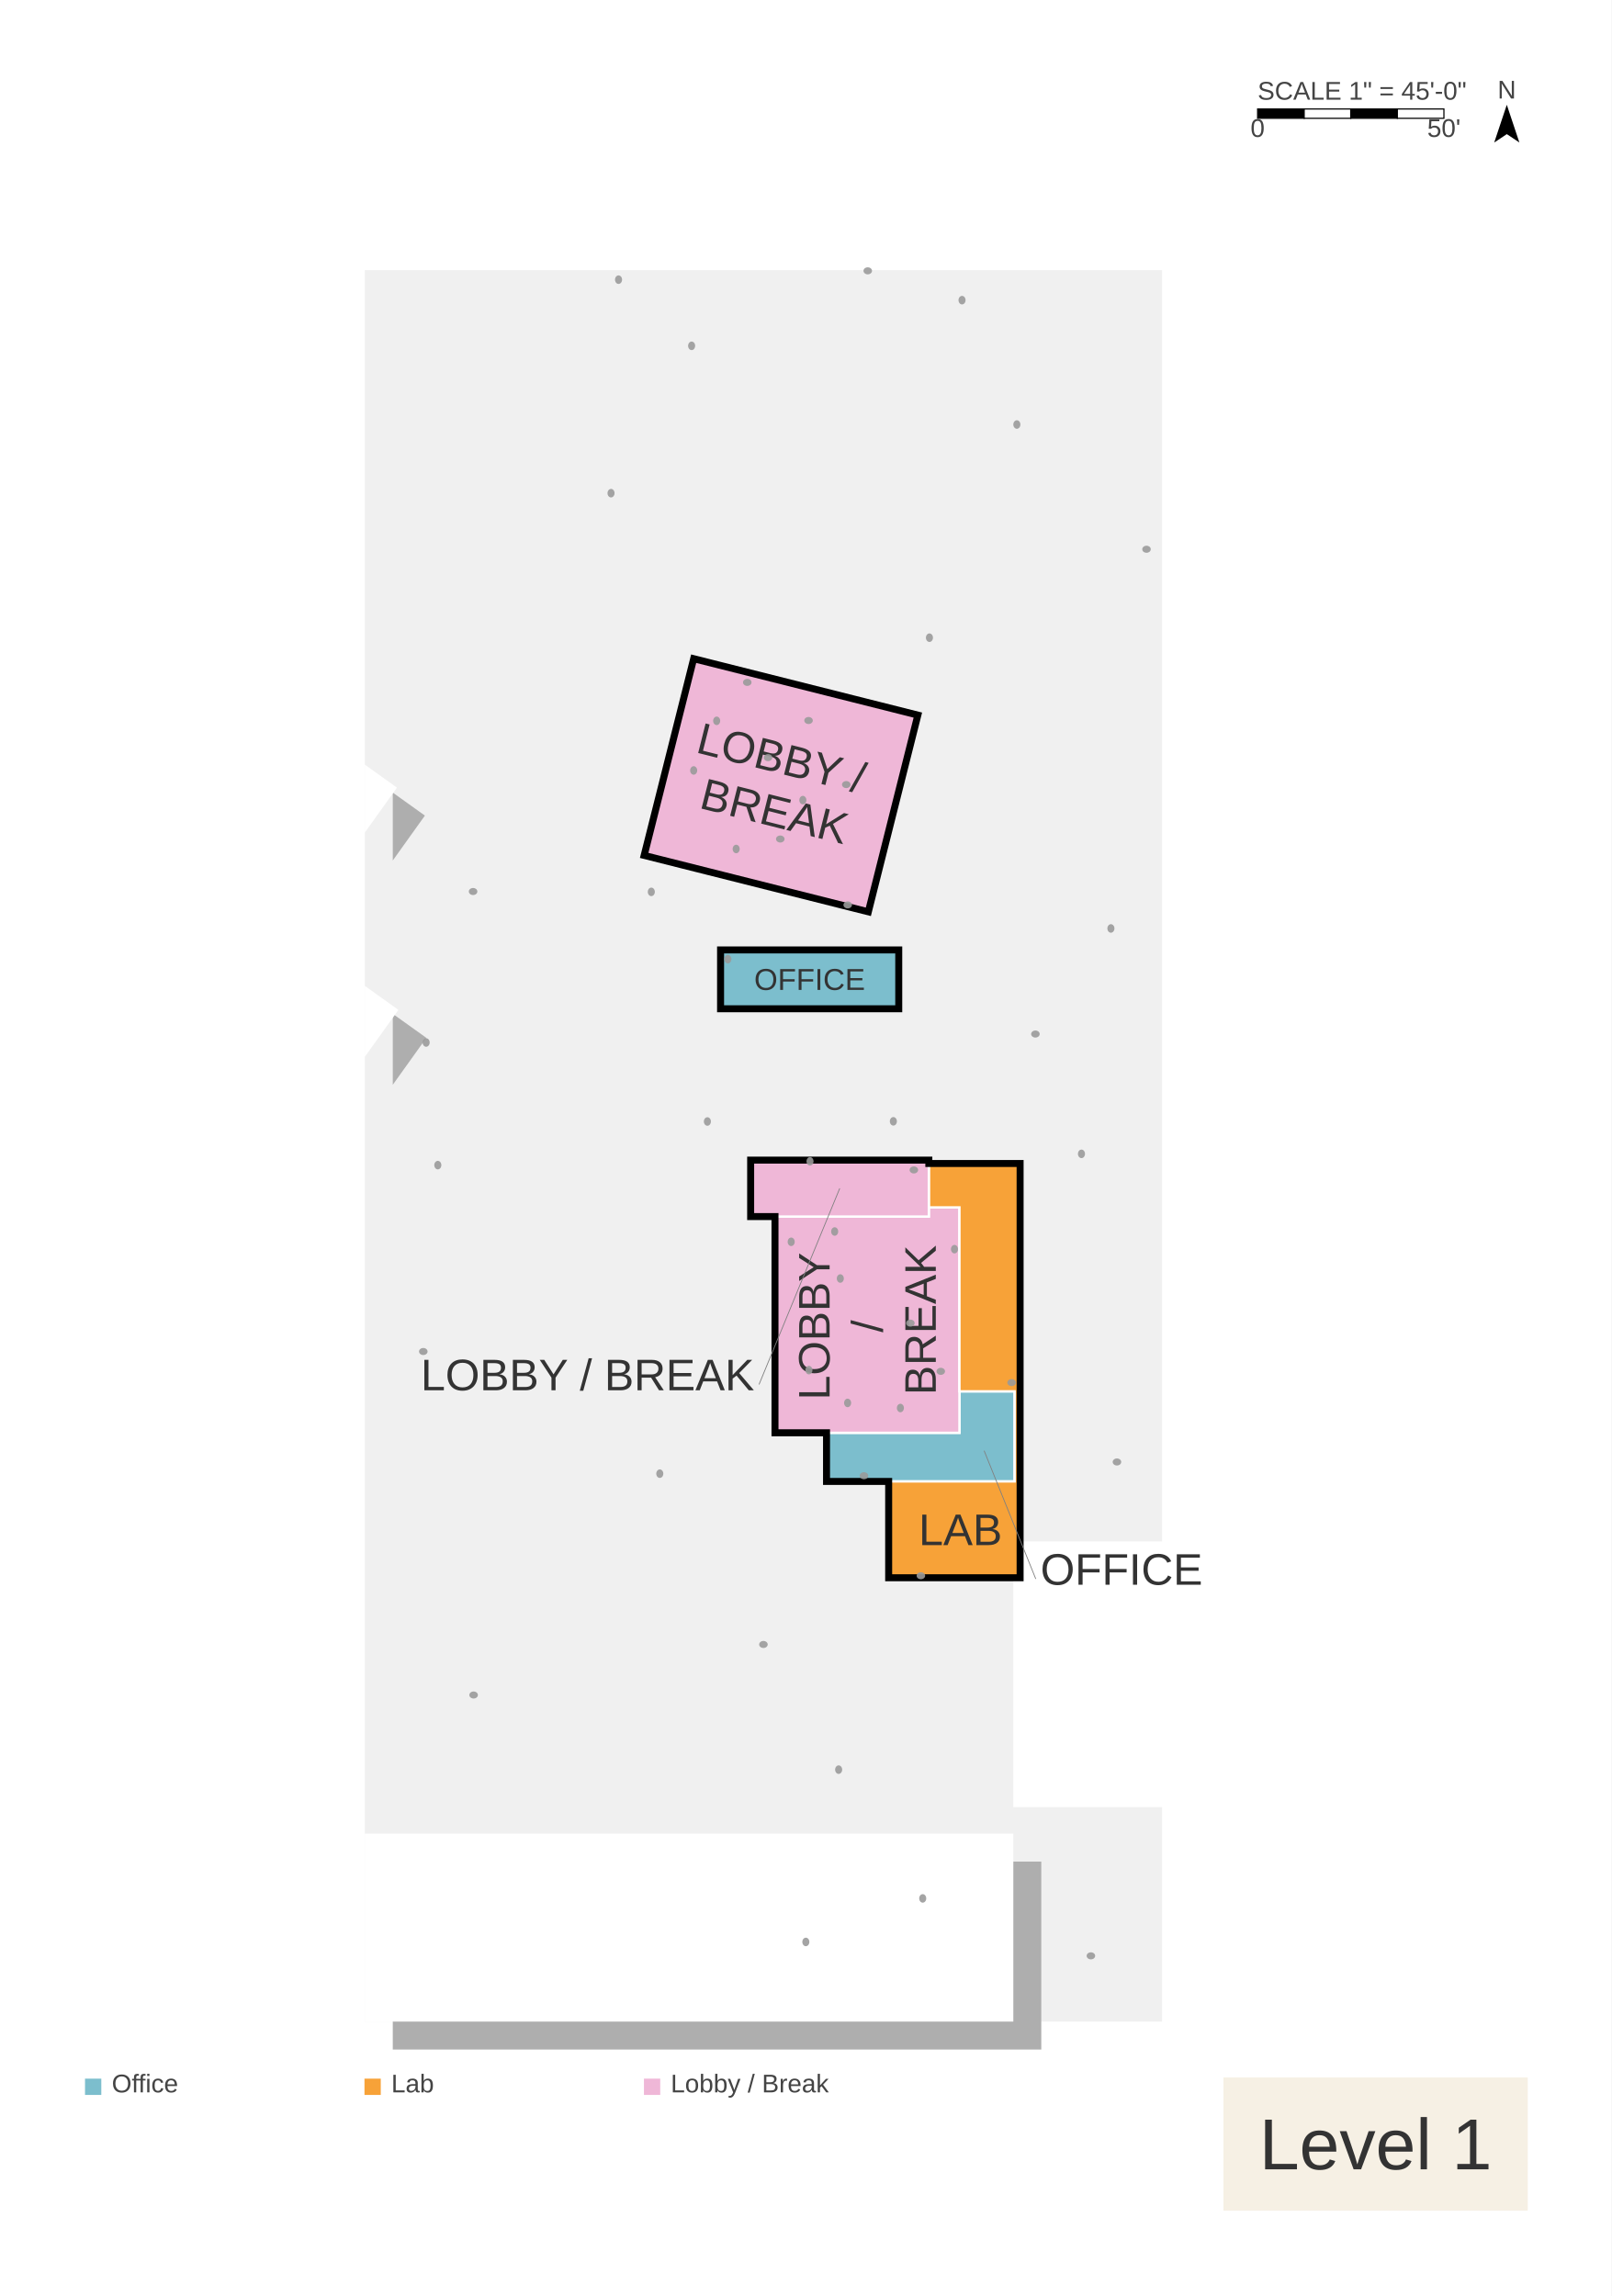
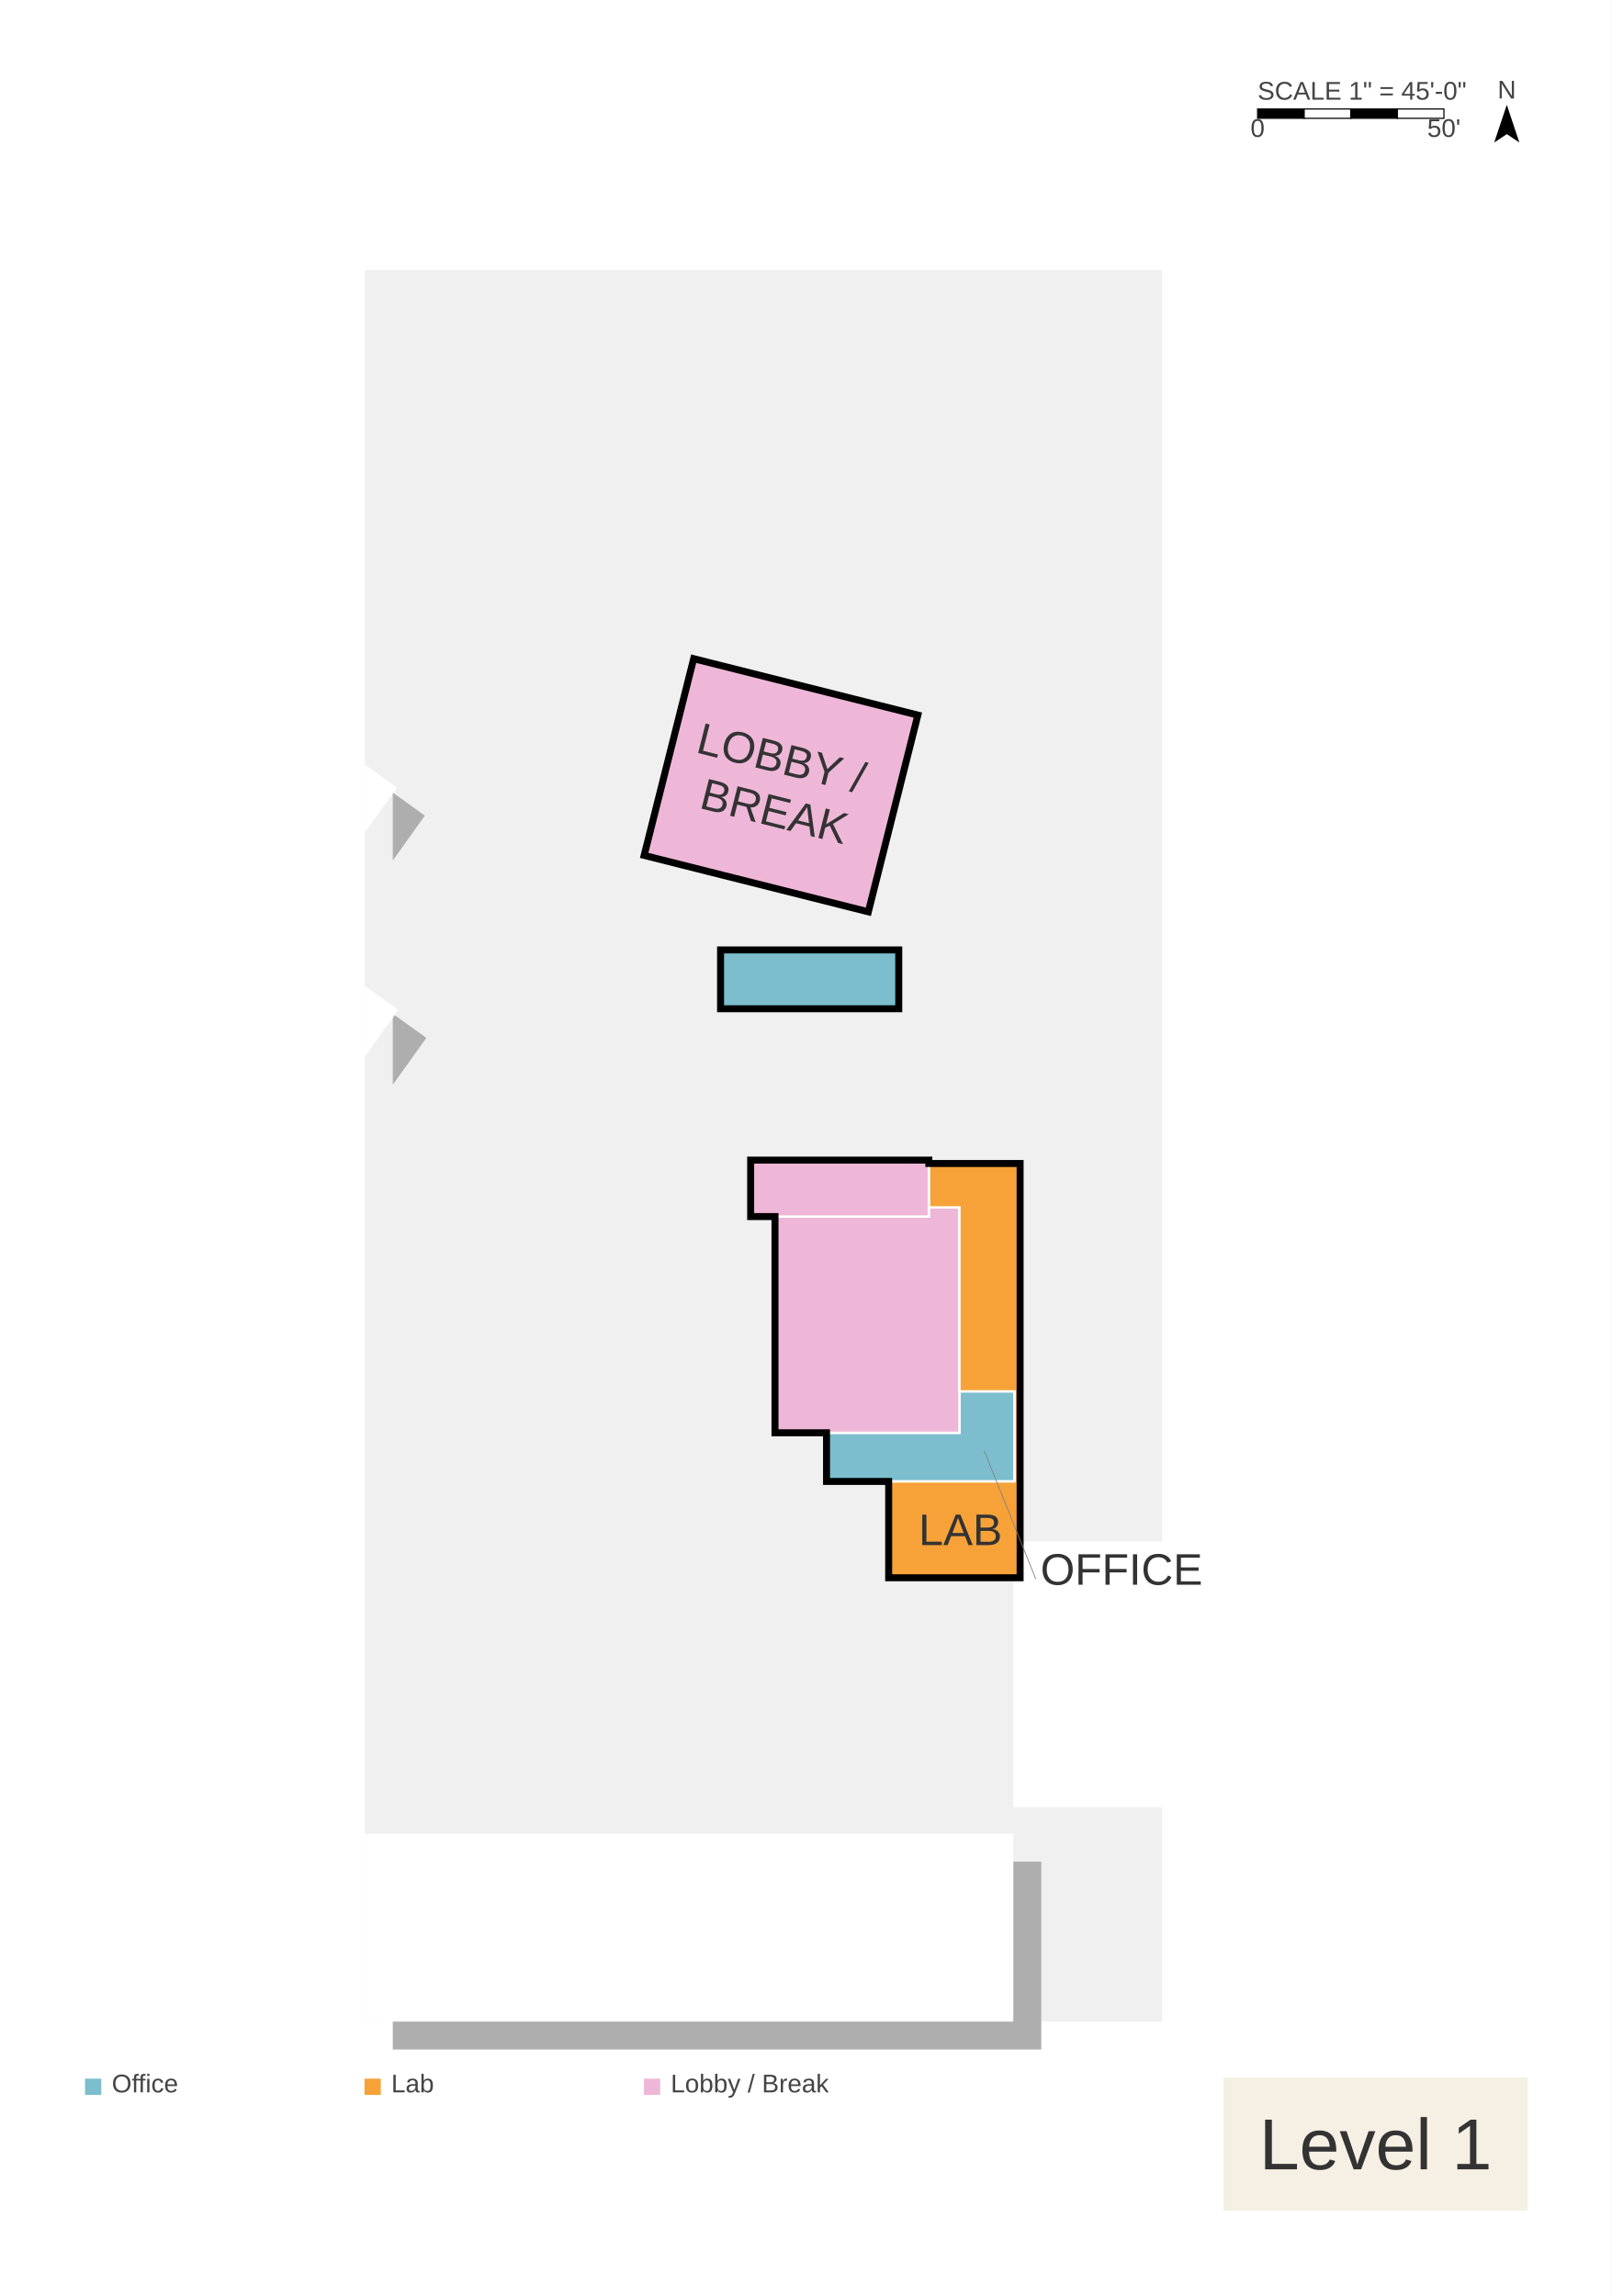
<svg xmlns="http://www.w3.org/2000/svg" width="692" height="986" viewBox="0 0 692 986">
  <rect width="100%" height="100%" fill="#FFFFFF" />
+   <g id="BG_EARTH">
+ </g>
  <g id="BG_SITE">
    <path id="PLN_L1_BG_000" fill="#F0F0F0" stroke="none" stroke-width="0.35" fill-rule="evenodd" d="M498.976,116 L498.976,661.927 L497.008,661.927 L495.759,661.927 L435.113,661.927 L435.113,776.052 L495.759,776.052 L497.186,776.052 L498.976,776.052 L498.976,868.157 L156.651,868.157 L156.651,116 Z" />
  </g>
  <g id="BG_PROJECT_SITE">
</g>
  <g id="BG_CONTEXT_SHADOW">
    <path id="PLN_L1_BG_001_SHADOW" fill="#AEAEAE" stroke="none" stroke-width="0" fill-rule="evenodd" d="M168.651,340.379 L182.446,350.247 L168.651,369.536 Z M168.651,435.381 L183.071,445.696 L168.651,465.856 Z" />
    <path id="PLN_L1_BG_002_SHADOW" fill="#AEAEAE" stroke="none" stroke-width="0" fill-rule="evenodd" d="M168.651,799.444 L404.178,799.444 L436.383,799.444 L447.113,799.444 L447.113,880.157 L168.651,880.157 Z" />
  </g>
  <g id="BG_CONTEXT">
    <path id="PLN_L1_BG_001" fill="#FFFFFF" stroke="none" stroke-width="0.35" fill-rule="evenodd" d="M156.651,328.379 L170.446,338.247 L156.651,357.536 Z M156.651,423.381 L171.071,433.696 L156.651,453.856 Z" />
    <path id="PLN_L1_BG_002" fill="#FFFFFF" stroke="none" stroke-width="0.35" fill-rule="evenodd" d="M156.651,787.444 L392.178,787.444 L424.383,787.444 L435.113,787.444 L435.113,868.157 L156.651,868.157 Z" />
  </g>
  <g id="BG_TREE">
+ </g>
+   <g id="BG_VEIL">
</g>
  <g id="PD_PROGRAM">
    <path id="PLN_L1_L01_LOBBY_03" fill="#EFB7D7" stroke="#FFFFFF" stroke-width="1" fill-rule="evenodd" d="M297.853,282.866 L366.283,300.087 L394.115,307.092 L379.003,367.148 L372.856,391.575 L304.426,374.35 L276.593,367.344 L291.706,307.291 Z" />
    <path id="PLN_L1_L01_OFFICE_01" fill="#7CBECD" stroke="#FFFFFF" stroke-width="1" fill-rule="evenodd" d="M411.974,597.501 L425.292,597.501 L435.669,597.501 L435.669,631.219 L435.669,636.189 L365.275,636.189 L354.898,636.189 L354.898,615.302 L357.642,615.302 L411.974,615.302 Z" />
    <path id="PLN_L1_L01_LOBBY_01" fill="#EFB7D7" stroke="#FFFFFF" stroke-width="1" fill-rule="evenodd" d="M411.974,615.302 L357.642,615.302 L332.772,615.302 L332.772,548.9 L332.772,522.441 L335.674,522.441 L398.829,522.441 L398.829,518.504 L411.974,518.504 L411.974,584.906 Z" />
    <path id="PLN_L1_L01_LAB_01" fill="#F7A238" stroke="#FFFFFF" stroke-width="1" fill-rule="evenodd" d="M438.021,499.659 L438.021,504.421 L438.021,677.554 L436.51,677.554 L381.58,677.554 L381.58,672.791 L381.58,636.189 L435.669,636.189 L435.669,631.219 L435.669,597.501 L425.292,597.501 L411.974,597.501 L411.974,584.906 L411.974,518.504 L398.829,518.504 L398.829,518.213 L398.829,499.659 Z" />
    <path id="PLN_L1_L01_OFFICE_02" fill="#7CBECD" stroke="#FFFFFF" stroke-width="1" fill-rule="evenodd" d="M309.402,407.932 L364.739,407.932 L385.911,407.932 L385.911,426.213 L385.911,433.207 L330.574,433.207 L309.402,433.207 L309.402,414.926 Z" />
    <path id="PLN_L1_L01_LOBBY_02" fill="#EFB7D7" stroke="#FFFFFF" stroke-width="1" fill-rule="evenodd" d="M322.32,498.215 L385.476,498.215 L398.829,498.215 L398.829,518.213 L398.829,522.441 L335.674,522.441 L322.32,522.441 L322.32,502.444 Z" />
  </g>
  <g id="PD_STRUCTURE">
</g>
  <g id="PD_VOID">
</g>
  <g id="PD_OUTLINE">
    <path id="PLN_L1_OUTLINE" fill="none" stroke="#000000" stroke-width="3" fill-rule="evenodd" d="M309.402,407.932 L364.739,407.932 L385.911,407.932 L385.911,426.213 L385.911,433.207 L330.574,433.207 L309.402,433.207 L309.402,414.926 Z M322.32,498.215 L385.476,498.215 L398.829,498.215 L398.829,499.659 L438.021,499.659 L438.021,504.421 L438.021,677.554 L436.51,677.554 L381.58,677.554 L381.58,672.791 L381.58,636.189 L365.275,636.189 L354.898,636.189 L354.898,615.302 L332.772,615.302 L332.772,548.9 L332.772,522.441 L322.32,522.441 L322.32,502.444 Z M297.853,282.866 L366.283,300.087 L394.115,307.092 L379.003,367.148 L372.856,391.575 L304.426,374.35 L276.593,367.344 L291.706,307.291 Z" />
  </g>
  <g id="FACADE">
</g>
  <g id="PD_LABELS">
    <text id="PLN_L1_L01_LOBBY_03_LBL" x="335.354" y="332.47" font-family="Arial, Arial, sans-serif" font-weight="normal" font-size="19" text-anchor="middle" fill="#333333" transform="rotate(14.129 335.354 337.22)">
      <tspan x="335.354" dy="0">LOBBY /</tspan>
      <tspan x="335.354" dy="22.8">BREAK</tspan>
    </text>
    <path id="PLN_L1_L01_OFFICE_01_LDR" fill="none" stroke="#808080" stroke-width="0.35" fill-rule="evenodd" d="M422.575,622.998 L444.744,678.054" />
    <text id="PLN_L1_L01_OFFICE_01_LBL" x="446.744" y="680.554" font-family="Arial, Arial, sans-serif" font-weight="normal" font-size="19" text-anchor="start" fill="#333333">
      <tspan x="446.744" dy="0">OFFICE</tspan>
    </text>
-     <text id="PLN_L1_L01_LOBBY_01_LBL" x="372.373" y="550.753" font-family="Arial, Arial, sans-serif" font-weight="normal" font-size="19" text-anchor="middle" fill="#333333" transform="rotate(-90 372.373 566.903)">
-       <tspan x="372.373" dy="0">LOBBY</tspan>
-       <tspan x="372.373" dy="22.8">/</tspan>
-       <tspan x="372.373" dy="22.8">BREAK</tspan>
-     </text>
    <text id="PLN_L1_L01_LAB_01_LBL" x="412.406" y="663.53" font-family="Arial, Arial, sans-serif" font-weight="normal" font-size="19" text-anchor="middle" fill="#333333">
      <tspan x="412.406" dy="0">LAB</tspan>
    </text>
-     <text id="PLN_L1_L01_OFFICE_02_LBL" x="347.656" y="425.12" font-family="Arial, Arial, sans-serif" font-weight="normal" font-size="13" text-anchor="middle" fill="#333333">
-       <tspan x="347.656" dy="0">OFFICE</tspan>
-     </text>
-     <path id="PLN_L1_L01_LOBBY_02_LDR" fill="none" stroke="#808080" stroke-width="0.35" fill-rule="evenodd" d="M360.575,510.328 L325.923,594.554" />
-     <text id="PLN_L1_L01_LOBBY_02_LBL" x="323.923" y="597.054" font-family="Arial, Arial, sans-serif" font-weight="normal" font-size="19" text-anchor="end" fill="#333333">
-       <tspan x="323.923" dy="0">LOBBY / BREAK</tspan>
-     </text>
-   </g>
-   <g id="ENTOURAGE">
-     <path id="PLN_L1_PERSON_001" fill="#9A9A9A" stroke="none" stroke-width="0" opacity="0.9" fill-rule="evenodd" d="M347.178,310.933 L346.61,310.859 L346.097,310.643 L345.69,310.307 L345.428,309.883 L345.338,309.413 L345.428,308.943 L345.69,308.52 L346.097,308.183 L346.61,307.968 L347.178,307.893 L347.747,307.968 L348.26,308.183 L348.667,308.52 L348.928,308.943 L349.018,309.413 L348.928,309.883 L348.667,310.307 L348.26,310.643 L347.747,310.859 Z" />
-     <path id="PLN_L1_PERSON_002" fill="#9A9A9A" stroke="none" stroke-width="0" opacity="0.9" fill-rule="evenodd" d="M309.248,309.551 L309.174,310.12 L308.958,310.633 L308.622,311.04 L308.198,311.301 L307.728,311.391 L307.259,311.301 L306.835,311.04 L306.499,310.633 L306.283,310.12 L306.208,309.551 L306.283,308.983 L306.499,308.47 L306.835,308.063 L307.259,307.801 L307.728,307.711 L308.198,307.801 L308.622,308.063 L308.958,308.47 L309.174,308.983 Z" />
-     <path id="PLN_L1_PERSON_003" fill="#9A9A9A" stroke="none" stroke-width="0" opacity="0.9" fill-rule="evenodd" d="M296.335,330.862 L296.409,330.293 L296.625,329.78 L296.961,329.373 L297.385,329.112 L297.855,329.022 L298.324,329.112 L298.748,329.373 L299.084,329.78 L299.3,330.293 L299.375,330.862 L299.3,331.43 L299.084,331.943 L298.748,332.35 L298.324,332.612 L297.855,332.702 L297.385,332.612 L296.961,332.35 L296.625,331.943 L296.409,331.43 Z" />
-     <path id="PLN_L1_PERSON_004" fill="#9A9A9A" stroke="none" stroke-width="0" opacity="0.9" fill-rule="evenodd" d="M363.999,387.085 L364.567,387.16 L365.08,387.376 L365.487,387.712 L365.749,388.136 L365.839,388.605 L365.749,389.075 L365.487,389.499 L365.08,389.835 L364.567,390.051 L363.999,390.125 L363.43,390.051 L362.917,389.835 L362.51,389.499 L362.249,389.075 L362.159,388.605 L362.249,388.136 L362.51,387.712 L362.917,387.376 L363.43,387.16 Z" />
-     <path id="PLN_L1_PERSON_005" fill="#9A9A9A" stroke="none" stroke-width="0" opacity="0.9" fill-rule="evenodd" d="M335.045,358.788 L335.614,358.862 L336.127,359.078 L336.534,359.414 L336.795,359.838 L336.885,360.308 L336.795,360.778 L336.534,361.201 L336.127,361.538 L335.614,361.753 L335.045,361.828 L334.477,361.753 L333.964,361.538 L333.557,361.201 L333.295,360.778 L333.205,360.308 L333.295,359.838 L333.557,359.414 L333.964,359.078 L334.477,358.862 Z" />
-     <path id="PLN_L1_PERSON_006" fill="#9A9A9A" stroke="none" stroke-width="0" opacity="0.9" fill-rule="evenodd" d="M320.865,291.522 L321.433,291.596 L321.946,291.812 L322.353,292.148 L322.615,292.572 L322.705,293.042 L322.615,293.511 L322.353,293.935 L321.946,294.271 L321.433,294.487 L320.865,294.562 L320.296,294.487 L319.783,294.271 L319.376,293.935 L319.115,293.511 L319.025,293.042 L319.115,292.572 L319.376,292.148 L319.783,291.812 L320.296,291.596 Z" />
-     <path id="PLN_L1_PERSON_007" fill="#9A9A9A" stroke="none" stroke-width="0" opacity="0.9" fill-rule="evenodd" d="M363.377,335.406 L363.945,335.48 L364.458,335.696 L364.865,336.033 L365.127,336.456 L365.217,336.926 L365.127,337.396 L364.865,337.82 L364.458,338.156 L363.945,338.372 L363.377,338.446 L362.808,338.372 L362.295,338.156 L361.888,337.82 L361.627,337.396 L361.537,336.926 L361.627,336.456 L361.888,336.033 L362.295,335.696 L362.808,335.48 Z" />
-     <path id="PLN_L1_PERSON_008" fill="#9A9A9A" stroke="none" stroke-width="0" opacity="0.9" fill-rule="evenodd" d="M329.778,326.874 L329.209,326.799 L328.696,326.583 L328.289,326.247 L328.028,325.823 L327.938,325.354 L328.028,324.884 L328.289,324.46 L328.696,324.124 L329.209,323.908 L329.778,323.834 L330.346,323.908 L330.859,324.124 L331.266,324.46 L331.528,324.884 L331.618,325.354 L331.528,325.823 L331.266,326.247 L330.859,326.583 L330.346,326.799 Z" />
-     <path id="PLN_L1_PERSON_009" fill="#9A9A9A" stroke="none" stroke-width="0" opacity="0.9" fill-rule="evenodd" d="M343.217,343.599 L343.292,343.03 L343.508,342.518 L343.844,342.11 L344.268,341.849 L344.737,341.759 L345.207,341.849 L345.631,342.11 L345.967,342.518 L346.183,343.03 L346.257,343.599 L346.183,344.168 L345.967,344.681 L345.631,345.088 L345.207,345.349 L344.737,345.439 L344.268,345.349 L343.844,345.088 L343.508,344.681 L343.292,344.168 Z" />
-     <path id="PLN_L1_PERSON_010" fill="#9A9A9A" stroke="none" stroke-width="0" opacity="0.9" fill-rule="evenodd" d="M314.581,364.581 L314.656,364.012 L314.872,363.499 L315.208,363.092 L315.632,362.831 L316.101,362.741 L316.571,362.831 L316.995,363.092 L317.331,363.499 L317.547,364.012 L317.621,364.581 L317.547,365.149 L317.331,365.662 L316.995,366.069 L316.571,366.331 L316.101,366.421 L315.632,366.331 L315.208,366.069 L314.872,365.662 L314.656,365.149 Z" />
-     <path id="PLN_L1_PERSON_011" fill="#9A9A9A" stroke="none" stroke-width="0" opacity="0.9" fill-rule="evenodd" d="M370.982,635.262 L370.414,635.188 L369.901,634.972 L369.494,634.636 L369.232,634.212 L369.142,633.742 L369.232,633.273 L369.494,632.849 L369.901,632.513 L370.414,632.297 L370.982,632.222 L371.551,632.297 L372.064,632.513 L372.471,632.849 L372.732,633.273 L372.822,633.742 L372.732,634.212 L372.471,634.636 L372.064,634.972 L371.551,635.188 Z" />
-     <path id="PLN_L1_PERSON_012" fill="#9A9A9A" stroke="none" stroke-width="0" opacity="0.9" fill-rule="evenodd" d="M345.827,588.388 L345.902,587.82 L346.118,587.307 L346.454,586.9 L346.878,586.639 L347.347,586.548 L347.817,586.639 L348.241,586.9 L348.577,587.307 L348.793,587.82 L348.867,588.388 L348.793,588.957 L348.577,589.47 L348.241,589.877 L347.817,590.138 L347.347,590.228 L346.878,590.138 L346.454,589.877 L346.118,589.47 L345.902,588.957 Z" />
-     <path id="PLN_L1_PERSON_013" fill="#9A9A9A" stroke="none" stroke-width="0" opacity="0.9" fill-rule="evenodd" d="M403.955,587.386 L404.524,587.46 L405.037,587.676 L405.444,588.012 L405.705,588.436 L405.795,588.906 L405.705,589.375 L405.444,589.799 L405.037,590.135 L404.524,590.351 L403.955,590.426 L403.387,590.351 L402.874,590.135 L402.467,589.799 L402.205,589.375 L402.115,588.906 L402.205,588.436 L402.467,588.012 L402.874,587.676 L403.387,587.46 Z" />
-     <path id="PLN_L1_PERSON_014" fill="#9A9A9A" stroke="none" stroke-width="0" opacity="0.9" fill-rule="evenodd" d="M359.92,528.858 L359.846,529.427 L359.63,529.94 L359.293,530.347 L358.87,530.608 L358.4,530.698 L357.93,530.608 L357.507,530.347 L357.17,529.94 L356.954,529.427 L356.88,528.858 L356.954,528.29 L357.17,527.777 L357.507,527.37 L357.93,527.108 L358.4,527.018 L358.87,527.108 L359.293,527.37 L359.63,527.777 L359.846,528.29 Z" />
-     <path id="PLN_L1_PERSON_015" fill="#9A9A9A" stroke="none" stroke-width="0" opacity="0.9" fill-rule="evenodd" d="M390.902,566.684 L391.471,566.758 L391.984,566.974 L392.391,567.31 L392.652,567.734 L392.742,568.204 L392.652,568.673 L392.391,569.097 L391.984,569.433 L391.471,569.649 L390.902,569.724 L390.334,569.649 L389.821,569.433 L389.414,569.097 L389.152,568.673 L389.062,568.204 L389.152,567.734 L389.414,567.31 L389.821,566.974 L390.334,566.758 Z" />
-     <path id="PLN_L1_PERSON_016" fill="#9A9A9A" stroke="none" stroke-width="0" opacity="0.9" fill-rule="evenodd" d="M408.32,536.445 L408.395,535.876 L408.611,535.363 L408.947,534.956 L409.371,534.695 L409.84,534.605 L410.31,534.695 L410.734,534.956 L411.07,535.363 L411.286,535.876 L411.36,536.445 L411.286,537.013 L411.07,537.526 L410.734,537.933 L410.31,538.195 L409.84,538.285 L409.371,538.195 L408.947,537.933 L408.611,537.526 L408.395,537.013 Z" />
-     <path id="PLN_L1_PERSON_017" fill="#9A9A9A" stroke="none" stroke-width="0" opacity="0.9" fill-rule="evenodd" d="M362.431,602.473 L362.505,601.905 L362.721,601.392 L363.057,600.985 L363.481,600.723 L363.951,600.633 L364.421,600.723 L364.844,600.985 L365.181,601.392 L365.397,601.905 L365.471,602.473 L365.397,603.042 L365.181,603.555 L364.844,603.962 L364.421,604.223 L363.951,604.313 L363.481,604.223 L363.057,603.962 L362.721,603.555 L362.505,603.042 Z" />
-     <path id="PLN_L1_PERSON_018" fill="#9A9A9A" stroke="none" stroke-width="0" opacity="0.9" fill-rule="evenodd" d="M362.336,549.044 L362.262,549.613 L362.046,550.126 L361.71,550.533 L361.286,550.794 L360.816,550.884 L360.346,550.794 L359.923,550.533 L359.586,550.126 L359.371,549.613 L359.296,549.044 L359.371,548.476 L359.586,547.963 L359.923,547.556 L360.346,547.294 L360.816,547.204 L361.286,547.294 L361.71,547.556 L362.046,547.963 L362.262,548.476 Z" />
-     <path id="PLN_L1_PERSON_019" fill="#9A9A9A" stroke="none" stroke-width="0" opacity="0.9" fill-rule="evenodd" d="M338.203,533.285 L338.278,532.716 L338.494,532.203 L338.83,531.796 L339.254,531.535 L339.723,531.445 L340.193,531.535 L340.617,531.796 L340.953,532.203 L341.169,532.716 L341.243,533.285 L341.169,533.853 L340.953,534.366 L340.617,534.773 L340.193,535.035 L339.723,535.125 L339.254,535.035 L338.83,534.773 L338.494,534.366 L338.278,533.853 Z" />
-     <path id="PLN_L1_PERSON_020" fill="#9A9A9A" stroke="none" stroke-width="0" opacity="0.9" fill-rule="evenodd" d="M385.097,604.658 L385.171,604.089 L385.387,603.576 L385.723,603.169 L386.147,602.908 L386.617,602.818 L387.086,602.908 L387.51,603.169 L387.846,603.576 L388.062,604.089 L388.137,604.658 L388.062,605.226 L387.846,605.739 L387.51,606.146 L387.086,606.408 L386.617,606.498 L386.147,606.408 L385.723,606.146 L385.387,605.739 L385.171,605.226 Z" />
-     <path id="PLN_L1_PERSON_021" fill="#9A9A9A" stroke="none" stroke-width="0" opacity="0.9" fill-rule="evenodd" d="M395.414,678.21 L394.846,678.136 L394.333,677.92 L393.926,677.584 L393.664,677.16 L393.574,676.69 L393.664,676.221 L393.926,675.797 L394.333,675.461 L394.846,675.245 L395.414,675.17 L395.983,675.245 L396.496,675.461 L396.903,675.797 L397.164,676.221 L397.254,676.69 L397.164,677.16 L396.903,677.584 L396.496,677.92 L395.983,678.136 Z" />
-     <path id="PLN_L1_PERSON_022" fill="#9A9A9A" stroke="none" stroke-width="0" opacity="0.9" fill-rule="evenodd" d="M434.365,595.27 L433.796,595.195 L433.284,594.98 L432.876,594.643 L432.615,594.22 L432.525,593.75 L432.615,593.28 L432.876,592.856 L433.284,592.52 L433.796,592.304 L434.365,592.23 L434.934,592.304 L435.447,592.52 L435.854,592.856 L436.115,593.28 L436.205,593.75 L436.115,594.22 L435.854,594.643 L435.447,594.98 L434.934,595.195 Z" />
-     <path id="PLN_L1_PERSON_023" fill="#9A9A9A" stroke="none" stroke-width="0" opacity="0.9" fill-rule="evenodd" d="M311.017,411.894 L311.092,411.325 L311.308,410.812 L311.644,410.405 L312.068,410.144 L312.537,410.054 L313.007,410.144 L313.431,410.405 L313.767,410.812 L313.983,411.325 L314.057,411.894 L313.983,412.462 L313.767,412.975 L313.431,413.382 L313.007,413.644 L312.537,413.734 L312.068,413.644 L311.644,413.382 L311.308,412.975 L311.092,412.462 Z" />
-     <path id="PLN_L1_PERSON_024" fill="#9A9A9A" stroke="none" stroke-width="0" opacity="0.9" fill-rule="evenodd" d="M392.399,503.941 L391.831,503.867 L391.318,503.651 L390.911,503.314 L390.649,502.891 L390.559,502.421 L390.649,501.951 L390.911,501.527 L391.318,501.191 L391.831,500.975 L392.399,500.901 L392.968,500.975 L393.481,501.191 L393.888,501.527 L394.149,501.951 L394.239,502.421 L394.149,502.891 L393.888,503.314 L393.481,503.651 L392.968,503.867 Z" />
-     <path id="PLN_L1_PERSON_025" fill="#9A9A9A" stroke="none" stroke-width="0" opacity="0.9" fill-rule="evenodd" d="M346.29,498.718 L346.364,498.15 L346.58,497.637 L346.917,497.23 L347.34,496.968 L347.81,496.878 L348.28,496.968 L348.703,497.23 L349.04,497.637 L349.256,498.15 L349.33,498.718 L349.256,499.287 L349.04,499.8 L348.703,500.207 L348.28,500.468 L347.81,500.558 L347.34,500.468 L346.917,500.207 L346.58,499.8 L346.364,499.287 Z" />
-     <path id="PLN_L1_PERSON_026" fill="#9A9A9A" stroke="none" stroke-width="0" opacity="0.9" fill-rule="evenodd" d="M181.757,581.914 L181.188,581.839 L180.676,581.623 L180.268,581.287 L180.007,580.863 L179.917,580.394 L180.007,579.924 L180.268,579.5 L180.676,579.164 L181.188,578.948 L181.757,578.874 L182.326,578.948 L182.839,579.164 L183.246,579.5 L183.507,579.924 L183.597,580.394 L183.507,580.863 L183.246,581.287 L182.839,581.623 L182.326,581.839 Z" />
-     <path id="PLN_L1_PERSON_027" fill="#9A9A9A" stroke="none" stroke-width="0" opacity="0.9" fill-rule="evenodd" d="M358.582,759.959 L358.657,759.39 L358.873,758.877 L359.209,758.47 L359.633,758.209 L360.102,758.119 L360.572,758.209 L360.996,758.47 L361.332,758.877 L361.548,759.39 L361.622,759.959 L361.548,760.527 L361.332,761.04 L360.996,761.447 L360.572,761.709 L360.102,761.799 L359.633,761.709 L359.209,761.447 L358.873,761.04 L358.657,760.527 Z" />
-     <path id="PLN_L1_PERSON_028" fill="#9A9A9A" stroke="none" stroke-width="0" opacity="0.9" fill-rule="evenodd" d="M284.827,632.855 L284.752,633.424 L284.537,633.937 L284.2,634.344 L283.777,634.605 L283.307,634.695 L282.837,634.605 L282.413,634.344 L282.077,633.937 L281.861,633.424 L281.787,632.855 L281.861,632.287 L282.077,631.774 L282.413,631.367 L282.837,631.105 L283.307,631.015 L283.777,631.105 L284.2,631.367 L284.537,631.774 L284.752,632.287 Z" />
-     <path id="PLN_L1_PERSON_029" fill="#9A9A9A" stroke="none" stroke-width="0" opacity="0.9" fill-rule="evenodd" d="M181.459,447.689 L181.534,447.121 L181.75,446.608 L182.086,446.201 L182.51,445.939 L182.979,445.849 L183.449,445.939 L183.873,446.201 L184.209,446.608 L184.425,447.121 L184.499,447.689 L184.425,448.258 L184.209,448.771 L183.873,449.178 L183.449,449.439 L182.979,449.529 L182.51,449.439 L182.086,449.178 L181.75,448.771 L181.534,448.258 Z" />
-     <path id="PLN_L1_PERSON_030" fill="#9A9A9A" stroke="none" stroke-width="0" opacity="0.9" fill-rule="evenodd" d="M295.455,148.509 L295.529,147.94 L295.745,147.427 L296.081,147.02 L296.505,146.759 L296.975,146.669 L297.445,146.759 L297.868,147.02 L298.205,147.427 L298.421,147.94 L298.495,148.509 L298.421,149.078 L298.205,149.59 L297.868,149.998 L297.445,150.259 L296.975,150.349 L296.505,150.259 L296.081,149.998 L295.745,149.59 L295.529,149.078 Z" />
-     <path id="PLN_L1_PERSON_031" fill="#9A9A9A" stroke="none" stroke-width="0" opacity="0.9" fill-rule="evenodd" d="M492.296,237.386 L491.727,237.312 L491.215,237.096 L490.807,236.76 L490.546,236.336 L490.456,235.866 L490.546,235.397 L490.807,234.973 L491.215,234.637 L491.727,234.421 L492.296,234.346 L492.865,234.421 L493.378,234.637 L493.785,234.973 L494.046,235.397 L494.136,235.866 L494.046,236.336 L493.785,236.76 L493.378,237.096 L492.865,237.312 Z" />
-     <path id="PLN_L1_PERSON_032" fill="#9A9A9A" stroke="none" stroke-width="0" opacity="0.9" fill-rule="evenodd" d="M203.136,381.333 L203.704,381.408 L204.217,381.624 L204.624,381.96 L204.885,382.384 L204.976,382.853 L204.885,383.323 L204.624,383.747 L204.217,384.083 L203.704,384.299 L203.136,384.373 L202.567,384.299 L202.054,384.083 L201.647,383.747 L201.386,383.323 L201.296,382.853 L201.386,382.384 L201.647,381.96 L202.054,381.624 L202.567,381.408 Z" />
-     <path id="PLN_L1_PERSON_033" fill="#9A9A9A" stroke="none" stroke-width="0" opacity="0.9" fill-rule="evenodd" d="M327.806,704.683 L328.374,704.757 L328.887,704.973 L329.294,705.309 L329.556,705.733 L329.646,706.203 L329.556,706.672 L329.294,707.096 L328.887,707.432 L328.374,707.648 L327.806,707.723 L327.237,707.648 L326.724,707.432 L326.317,707.096 L326.056,706.672 L325.966,706.203 L326.056,705.733 L326.317,705.309 L326.724,704.973 L327.237,704.757 Z" />
-     <path id="PLN_L1_PERSON_034" fill="#9A9A9A" stroke="none" stroke-width="0" opacity="0.9" fill-rule="evenodd" d="M203.363,726.389 L203.931,726.463 L204.444,726.679 L204.851,727.015 L205.113,727.439 L205.203,727.909 L205.113,728.378 L204.851,728.802 L204.444,729.138 L203.931,729.354 L203.363,729.429 L202.794,729.354 L202.281,729.138 L201.874,728.802 L201.613,728.378 L201.523,727.909 L201.613,727.439 L201.874,727.015 L202.281,726.679 L202.794,726.463 Z" />
-     <path id="PLN_L1_PERSON_035" fill="#9A9A9A" stroke="none" stroke-width="0" opacity="0.9" fill-rule="evenodd" d="M397.722,815.253 L397.648,815.822 L397.432,816.335 L397.096,816.742 L396.672,817.003 L396.202,817.093 L395.733,817.003 L395.309,816.742 L394.973,816.335 L394.757,815.822 L394.682,815.253 L394.757,814.685 L394.973,814.172 L395.309,813.765 L395.733,813.503 L396.202,813.413 L396.672,813.503 L397.096,813.765 L397.432,814.172 L397.648,814.685 Z" />
-     <path id="PLN_L1_PERSON_036" fill="#9A9A9A" stroke="none" stroke-width="0" opacity="0.9" fill-rule="evenodd" d="M411.561,128.896 L411.635,128.328 L411.851,127.815 L412.187,127.408 L412.611,127.146 L413.081,127.056 L413.55,127.146 L413.974,127.408 L414.31,127.815 L414.526,128.328 L414.601,128.896 L414.526,129.465 L414.31,129.978 L413.974,130.385 L413.55,130.646 L413.081,130.736 L412.611,130.646 L412.187,130.385 L411.851,129.978 L411.635,129.465 Z" />
-     <path id="PLN_L1_PERSON_037" fill="#9A9A9A" stroke="none" stroke-width="0" opacity="0.9" fill-rule="evenodd" d="M444.588,442.537 L445.157,442.611 L445.67,442.827 L446.077,443.164 L446.338,443.587 L446.428,444.057 L446.338,444.527 L446.077,444.95 L445.67,445.287 L445.157,445.503 L444.588,445.577 L444.02,445.503 L443.507,445.287 L443.1,444.95 L442.838,444.527 L442.748,444.057 L442.838,443.587 L443.1,443.164 L443.507,442.827 L444.02,442.611 Z" />
-     <path id="PLN_L1_PERSON_038" fill="#9A9A9A" stroke="none" stroke-width="0" opacity="0.9" fill-rule="evenodd" d="M468.416,841.439 L467.847,841.365 L467.334,841.149 L466.927,840.813 L466.666,840.389 L466.576,839.919 L466.666,839.45 L466.927,839.026 L467.334,838.69 L467.847,838.474 L468.416,838.399 L468.984,838.474 L469.497,838.69 L469.904,839.026 L470.166,839.45 L470.256,839.919 L470.166,840.389 L469.904,840.813 L469.497,841.149 L468.984,841.365 Z" />
-     <path id="PLN_L1_PERSON_039" fill="#9A9A9A" stroke="none" stroke-width="0" opacity="0.9" fill-rule="evenodd" d="M281.182,383.004 L281.108,383.572 L280.892,384.085 L280.556,384.492 L280.132,384.754 L279.662,384.844 L279.193,384.754 L278.769,384.492 L278.433,384.085 L278.217,383.572 L278.142,383.004 L278.217,382.435 L278.433,381.922 L278.769,381.515 L279.193,381.254 L279.662,381.164 L280.132,381.254 L280.556,381.515 L280.892,381.922 L281.108,382.435 Z" />
-     <path id="PLN_L1_PERSON_040" fill="#9A9A9A" stroke="none" stroke-width="0" opacity="0.9" fill-rule="evenodd" d="M305.262,481.619 L305.187,482.188 L304.971,482.701 L304.635,483.108 L304.211,483.369 L303.742,483.459 L303.272,483.369 L302.848,483.108 L302.512,482.701 L302.296,482.188 L302.222,481.619 L302.296,481.05 L302.512,480.538 L302.848,480.13 L303.272,479.869 L303.742,479.779 L304.211,479.869 L304.635,480.13 L304.971,480.538 L305.187,481.05 Z" />
-     <path id="PLN_L1_PERSON_041" fill="#9A9A9A" stroke="none" stroke-width="0" opacity="0.9" fill-rule="evenodd" d="M385.117,481.543 L385.042,482.112 L384.827,482.625 L384.49,483.032 L384.067,483.293 L383.597,483.383 L383.127,483.293 L382.703,483.032 L382.367,482.625 L382.151,482.112 L382.077,481.543 L382.151,480.974 L382.367,480.461 L382.703,480.054 L383.127,479.793 L383.597,479.703 L384.067,479.793 L384.49,480.054 L384.827,480.461 L385.042,480.974 Z" />
-     <path id="PLN_L1_PERSON_042" fill="#9A9A9A" stroke="none" stroke-width="0" opacity="0.9" fill-rule="evenodd" d="M462.849,495.512 L462.923,494.943 L463.139,494.43 L463.476,494.023 L463.899,493.762 L464.369,493.672 L464.839,493.762 L465.262,494.023 L465.599,494.43 L465.815,494.943 L465.889,495.512 L465.815,496.08 L465.599,496.593 L465.262,497 L464.839,497.261 L464.369,497.352 L463.899,497.261 L463.476,497 L463.139,496.593 L462.923,496.08 Z" />
-     <path id="PLN_L1_PERSON_043" fill="#9A9A9A" stroke="none" stroke-width="0" opacity="0.9" fill-rule="evenodd" d="M186.473,500.35 L186.547,499.781 L186.763,499.268 L187.099,498.861 L187.523,498.6 L187.993,498.51 L188.462,498.6 L188.886,498.861 L189.222,499.268 L189.438,499.781 L189.513,500.35 L189.438,500.919 L189.222,501.432 L188.886,501.839 L188.462,502.1 L187.993,502.19 L187.523,502.1 L187.099,501.839 L186.763,501.432 L186.547,500.919 Z" />
-     <path id="PLN_L1_PERSON_044" fill="#9A9A9A" stroke="none" stroke-width="0" opacity="0.9" fill-rule="evenodd" d="M479.603,629.354 L479.035,629.279 L478.522,629.063 L478.115,628.727 L477.853,628.303 L477.763,627.834 L477.853,627.364 L478.115,626.94 L478.522,626.604 L479.035,626.388 L479.603,626.314 L480.172,626.388 L480.685,626.604 L481.092,626.94 L481.353,627.364 L481.443,627.834 L481.353,628.303 L481.092,628.727 L480.685,629.063 L480.172,629.279 Z" />
-     <path id="PLN_L1_PERSON_045" fill="#9A9A9A" stroke="none" stroke-width="0" opacity="0.9" fill-rule="evenodd" d="M438.144,182.303 L438.07,182.871 L437.854,183.384 L437.518,183.791 L437.094,184.053 L436.624,184.143 L436.155,184.053 L435.731,183.791 L435.395,183.384 L435.179,182.871 L435.104,182.303 L435.179,181.734 L435.395,181.221 L435.731,180.814 L436.155,180.553 L436.624,180.463 L437.094,180.553 L437.518,180.814 L437.854,181.221 L438.07,181.734 Z" />
-     <path id="PLN_L1_PERSON_046" fill="#9A9A9A" stroke="none" stroke-width="0" opacity="0.9" fill-rule="evenodd" d="M347.536,833.953 L347.462,834.522 L347.246,835.035 L346.91,835.442 L346.486,835.703 L346.016,835.793 L345.547,835.703 L345.123,835.442 L344.787,835.035 L344.571,834.522 L344.496,833.953 L344.571,833.384 L344.787,832.871 L345.123,832.464 L345.547,832.203 L346.016,832.113 L346.486,832.203 L346.91,832.464 L347.246,832.871 L347.462,833.384 Z" />
-     <path id="PLN_L1_PERSON_047" fill="#9A9A9A" stroke="none" stroke-width="0" opacity="0.9" fill-rule="evenodd" d="M264.073,120.099 L264.147,119.53 L264.363,119.017 L264.7,118.61 L265.123,118.349 L265.593,118.259 L266.063,118.349 L266.486,118.61 L266.823,119.017 L267.039,119.53 L267.113,120.099 L267.039,120.668 L266.823,121.181 L266.486,121.588 L266.063,121.849 L265.593,121.939 L265.123,121.849 L264.7,121.588 L264.363,121.181 L264.147,120.668 Z" />
-     <path id="PLN_L1_PERSON_048" fill="#9A9A9A" stroke="none" stroke-width="0" opacity="0.9" fill-rule="evenodd" d="M372.602,117.825 L372.034,117.751 L371.521,117.535 L371.114,117.199 L370.852,116.775 L370.762,116.305 L370.852,115.836 L371.114,115.412 L371.521,115.076 L372.034,114.86 L372.602,114.785 L373.171,114.86 L373.684,115.076 L374.091,115.412 L374.352,115.836 L374.442,116.305 L374.352,116.775 L374.091,117.199 L373.684,117.535 L373.171,117.751 Z" />
-     <path id="PLN_L1_PERSON_049" fill="#9A9A9A" stroke="none" stroke-width="0" opacity="0.9" fill-rule="evenodd" d="M397.568,273.851 L397.643,273.282 L397.859,272.769 L398.195,272.362 L398.619,272.101 L399.088,272.011 L399.558,272.101 L399.982,272.362 L400.318,272.769 L400.534,273.282 L400.608,273.851 L400.534,274.419 L400.318,274.932 L399.982,275.339 L399.558,275.6 L399.088,275.691 L398.619,275.6 L398.195,275.339 L397.859,274.932 L397.643,274.419 Z" />
-     <path id="PLN_L1_PERSON_050" fill="#9A9A9A" stroke="none" stroke-width="0" opacity="0.9" fill-rule="evenodd" d="M475.489,398.718 L475.564,398.149 L475.779,397.636 L476.116,397.229 L476.539,396.968 L477.009,396.878 L477.479,396.968 L477.903,397.229 L478.239,397.636 L478.455,398.149 L478.529,398.718 L478.455,399.286 L478.239,399.799 L477.903,400.206 L477.479,400.467 L477.009,400.558 L476.539,400.467 L476.116,400.206 L475.779,399.799 L475.564,399.286 Z" />
-     <path id="PLN_L1_PERSON_051" fill="#9A9A9A" stroke="none" stroke-width="0" opacity="0.9" fill-rule="evenodd" d="M260.847,211.784 L260.922,211.216 L261.138,210.703 L261.474,210.296 L261.898,210.034 L262.367,209.944 L262.837,210.034 L263.261,210.296 L263.597,210.703 L263.813,211.216 L263.887,211.784 L263.813,212.353 L263.597,212.866 L263.261,213.273 L262.837,213.534 L262.367,213.624 L261.898,213.534 L261.474,213.273 L261.138,212.866 L260.922,212.353 Z" />
  </g>
  <g id="PD_LEGEND">
    <path id="PLN_L1_LEGEND_OFFICE" fill="#7CBECD" stroke="#FFFFFF" stroke-width="1" fill-rule="evenodd" d="M36,892.157 L44,892.157 L44,900.157 L36,900.157 Z" />
    <text id="PLN_L1_LEGEND_OFFICE_TXT" x="48" y="898.557" font-family="Arial, Arial, sans-serif" font-weight="normal" font-size="11" text-anchor="start" fill="#444444">
      <tspan x="48" dy="0">Office</tspan>
    </text>
    <path id="PLN_L1_LEGEND_LAB" fill="#F7A238" stroke="#FFFFFF" stroke-width="1" fill-rule="evenodd" d="M156,892.157 L164,892.157 L164,900.157 L156,900.157 Z" />
    <text id="PLN_L1_LEGEND_LAB_TXT" x="168" y="898.557" font-family="Arial, Arial, sans-serif" font-weight="normal" font-size="11" text-anchor="start" fill="#444444">
      <tspan x="168" dy="0">Lab</tspan>
    </text>
    <path id="PLN_L1_LEGEND_LOBBY" fill="#EFB7D7" stroke="#FFFFFF" stroke-width="1" fill-rule="evenodd" d="M276,892.157 L284,892.157 L284,900.157 L276,900.157 Z" />
    <text id="PLN_L1_LEGEND_LOBBY_TXT" x="288" y="898.557" font-family="Arial, Arial, sans-serif" font-weight="normal" font-size="11" text-anchor="start" fill="#444444">
      <tspan x="288" dy="0">Lobby / Break</tspan>
    </text>
  </g>
  <g id="PD_ANNOTATION">
    <text id="PLN_L1_NORTH_TXT" x="647" y="42.3" font-family="Arial, Arial, sans-serif" font-weight="normal" font-size="11" text-anchor="middle" fill="#444444">
      <tspan x="647" dy="0">N</tspan>
    </text>
    <path id="PLN_L1_NORTH" fill="#000000" stroke="none" stroke-width="0" fill-rule="evenodd" d="M647,45 L652.4,61.2 L647,57.6 L641.6,61.2 Z" />
    <path id="PLN_L1_SCALEBAR_1" fill="#000000" stroke="#000000" stroke-width="0.5" fill-rule="evenodd" d="M540,46.8 L560,46.8 L560,50.8 L540,50.8 Z" />
    <path id="PLN_L1_SCALEBAR_2" fill="#FFFFFF" stroke="#000000" stroke-width="0.5" fill-rule="evenodd" d="M560,46.8 L580,46.8 L580,50.8 L560,50.8 Z" />
    <path id="PLN_L1_SCALEBAR_3" fill="#000000" stroke="#000000" stroke-width="0.5" fill-rule="evenodd" d="M580,46.8 L600,46.8 L600,50.8 L580,50.8 Z" />
    <path id="PLN_L1_SCALEBAR_4" fill="#FFFFFF" stroke="#000000" stroke-width="0.5" fill-rule="evenodd" d="M600,46.8 L620,46.8 L620,50.8 L600,50.8 Z" />
    <text id="PLN_L1_SCALEBAR_0" x="540" y="58.8" font-family="Arial, Arial, sans-serif" font-weight="normal" font-size="11" text-anchor="middle" fill="#444444">
      <tspan x="540" dy="0">0</tspan>
    </text>
    <text id="PLN_L1_SCALEBAR_END" x="620" y="58.8" font-family="Arial, Arial, sans-serif" font-weight="normal" font-size="11" text-anchor="middle" fill="#444444">
      <tspan x="620" dy="0">50'</tspan>
    </text>
    <text id="PLN_L1_SCALE" x="540" y="42.8" font-family="Arial, Arial, sans-serif" font-weight="normal" font-size="11" text-anchor="start" fill="#444444">
      <tspan x="540" dy="0">SCALE 1" = 45'-0"</tspan>
    </text>
    <path id="PLN_L1_TITLE_TAG" fill="#F6F0E4" stroke="none" stroke-width="0" fill-rule="evenodd" d="M525.33,892.157 L656,892.157 L656,949.357 L525.33,949.357 Z" />
    <text id="PLN_L1_TITLE" x="590.665" y="931.607" font-family="Arial, Arial, sans-serif" font-weight="normal" font-size="31" text-anchor="middle" fill="#333333">
      <tspan x="590.665" dy="0">Level 1</tspan>
    </text>
  </g>
</svg>
